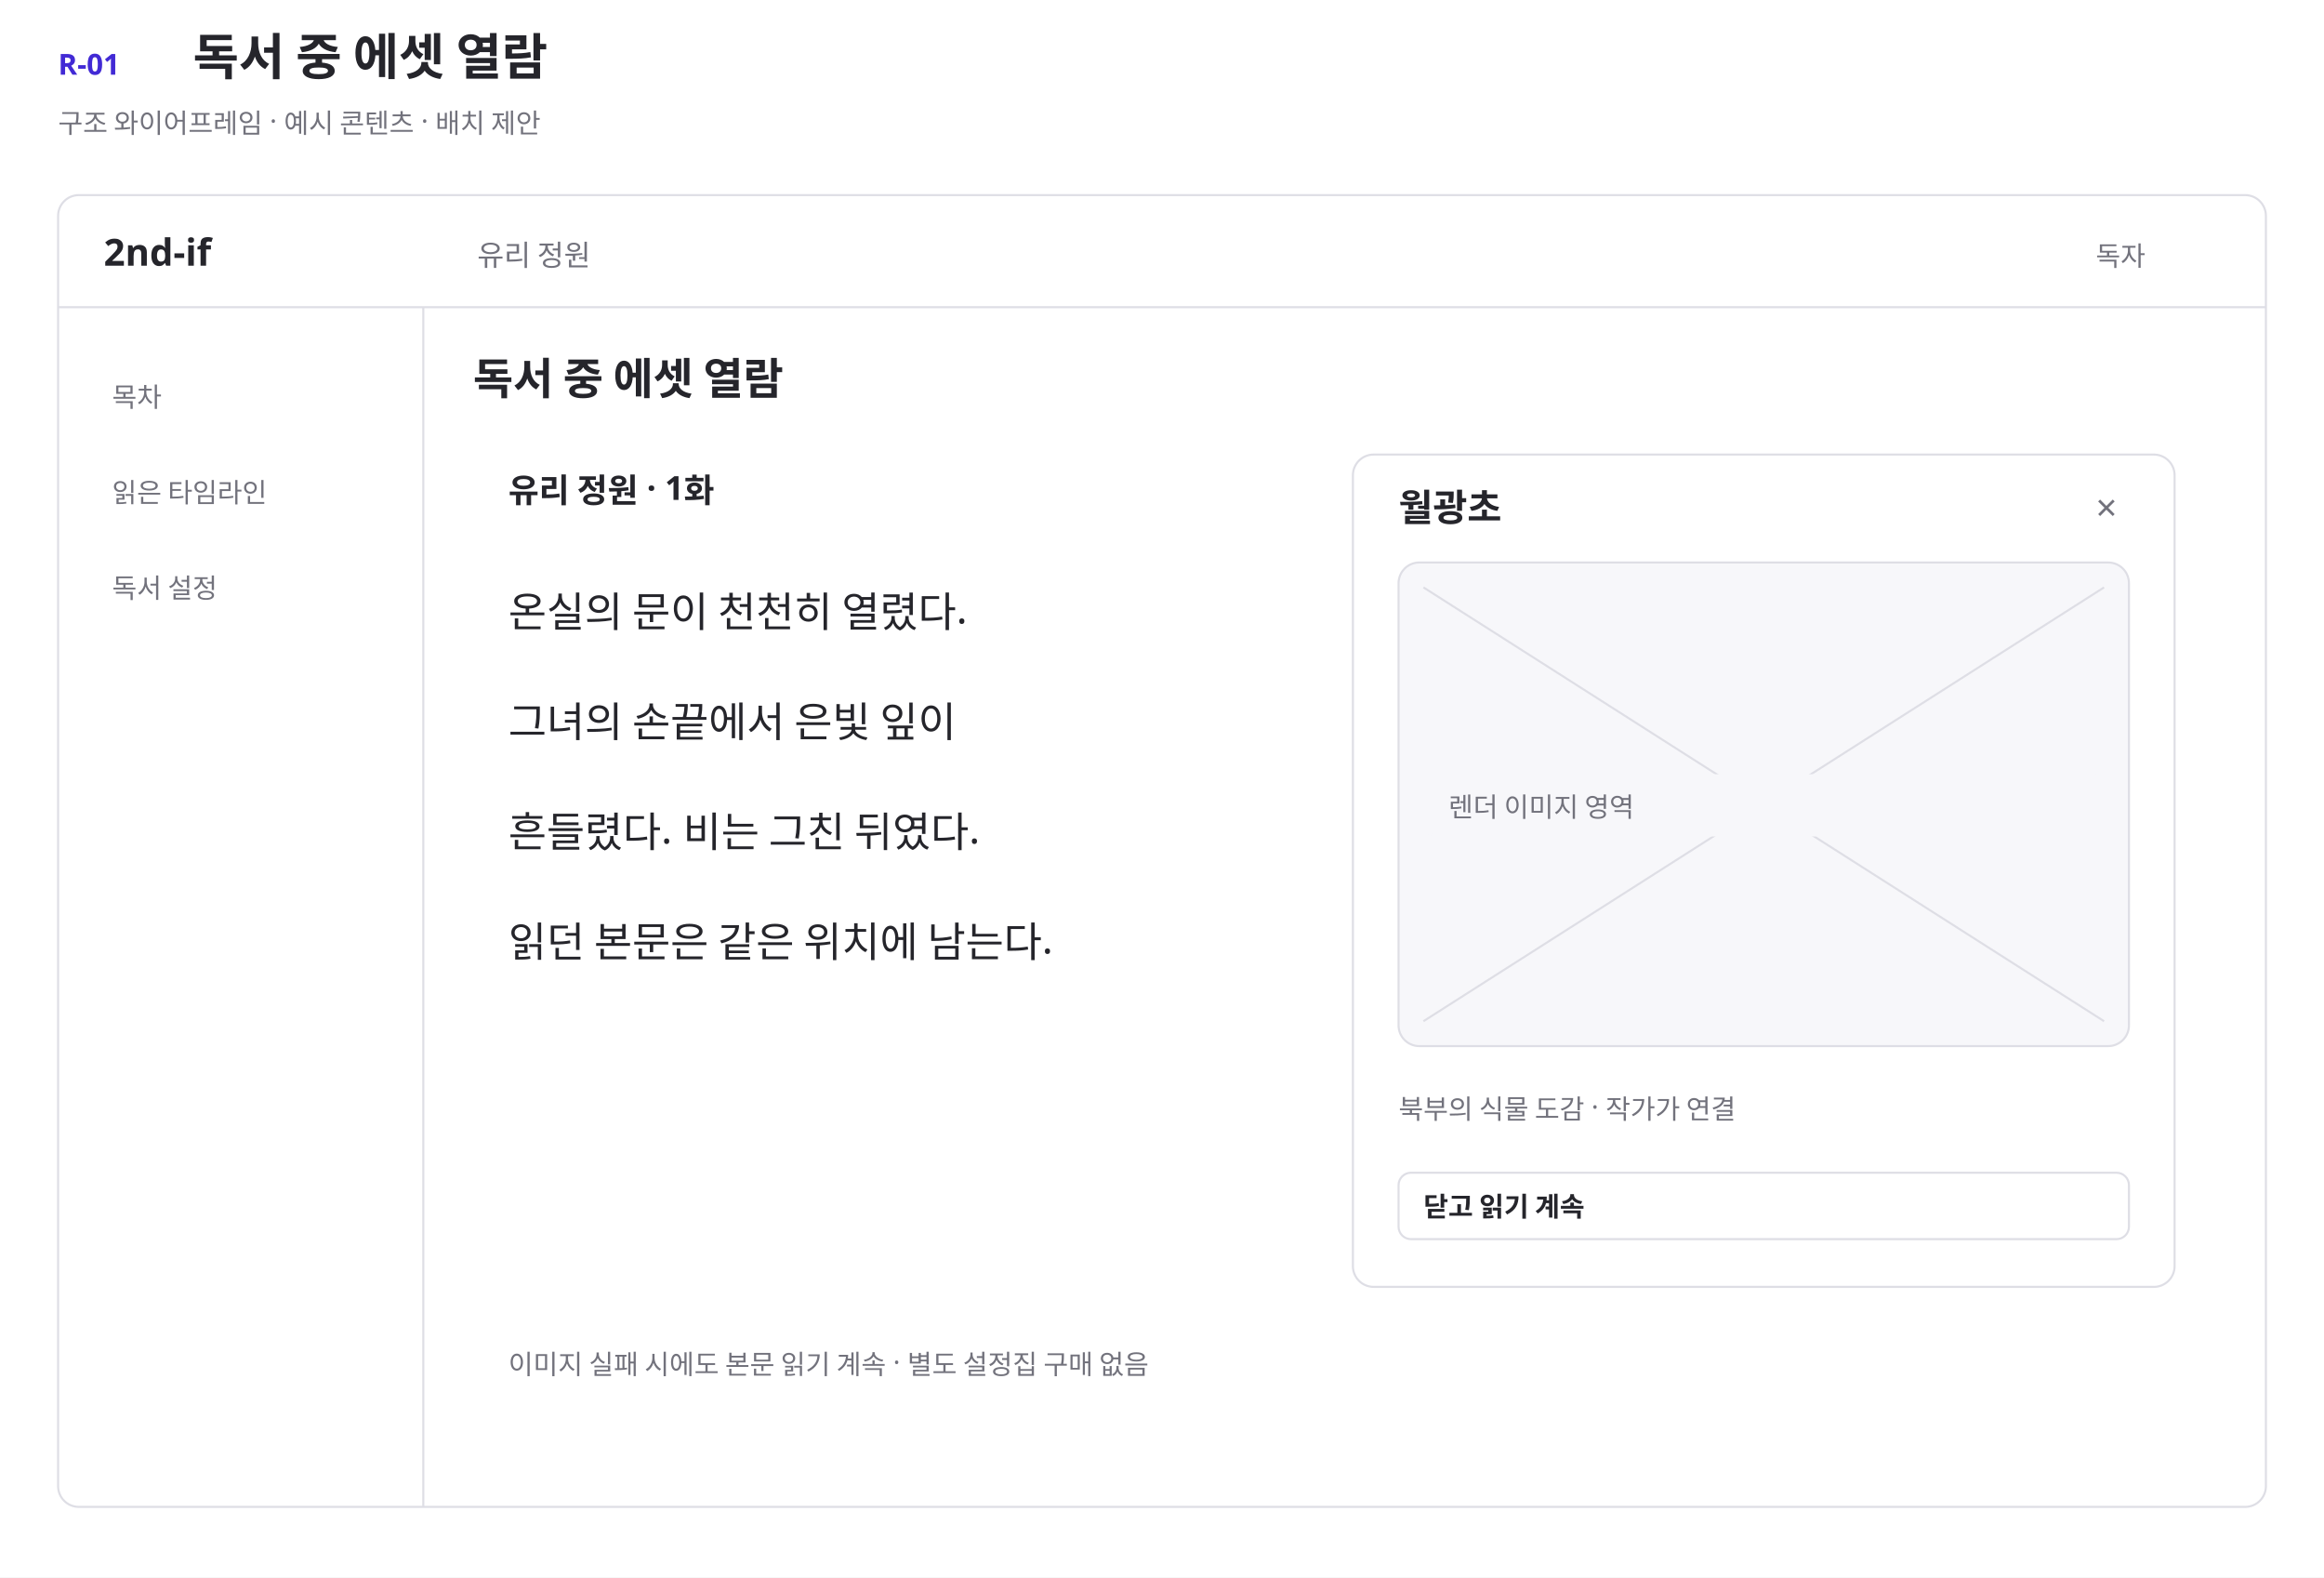
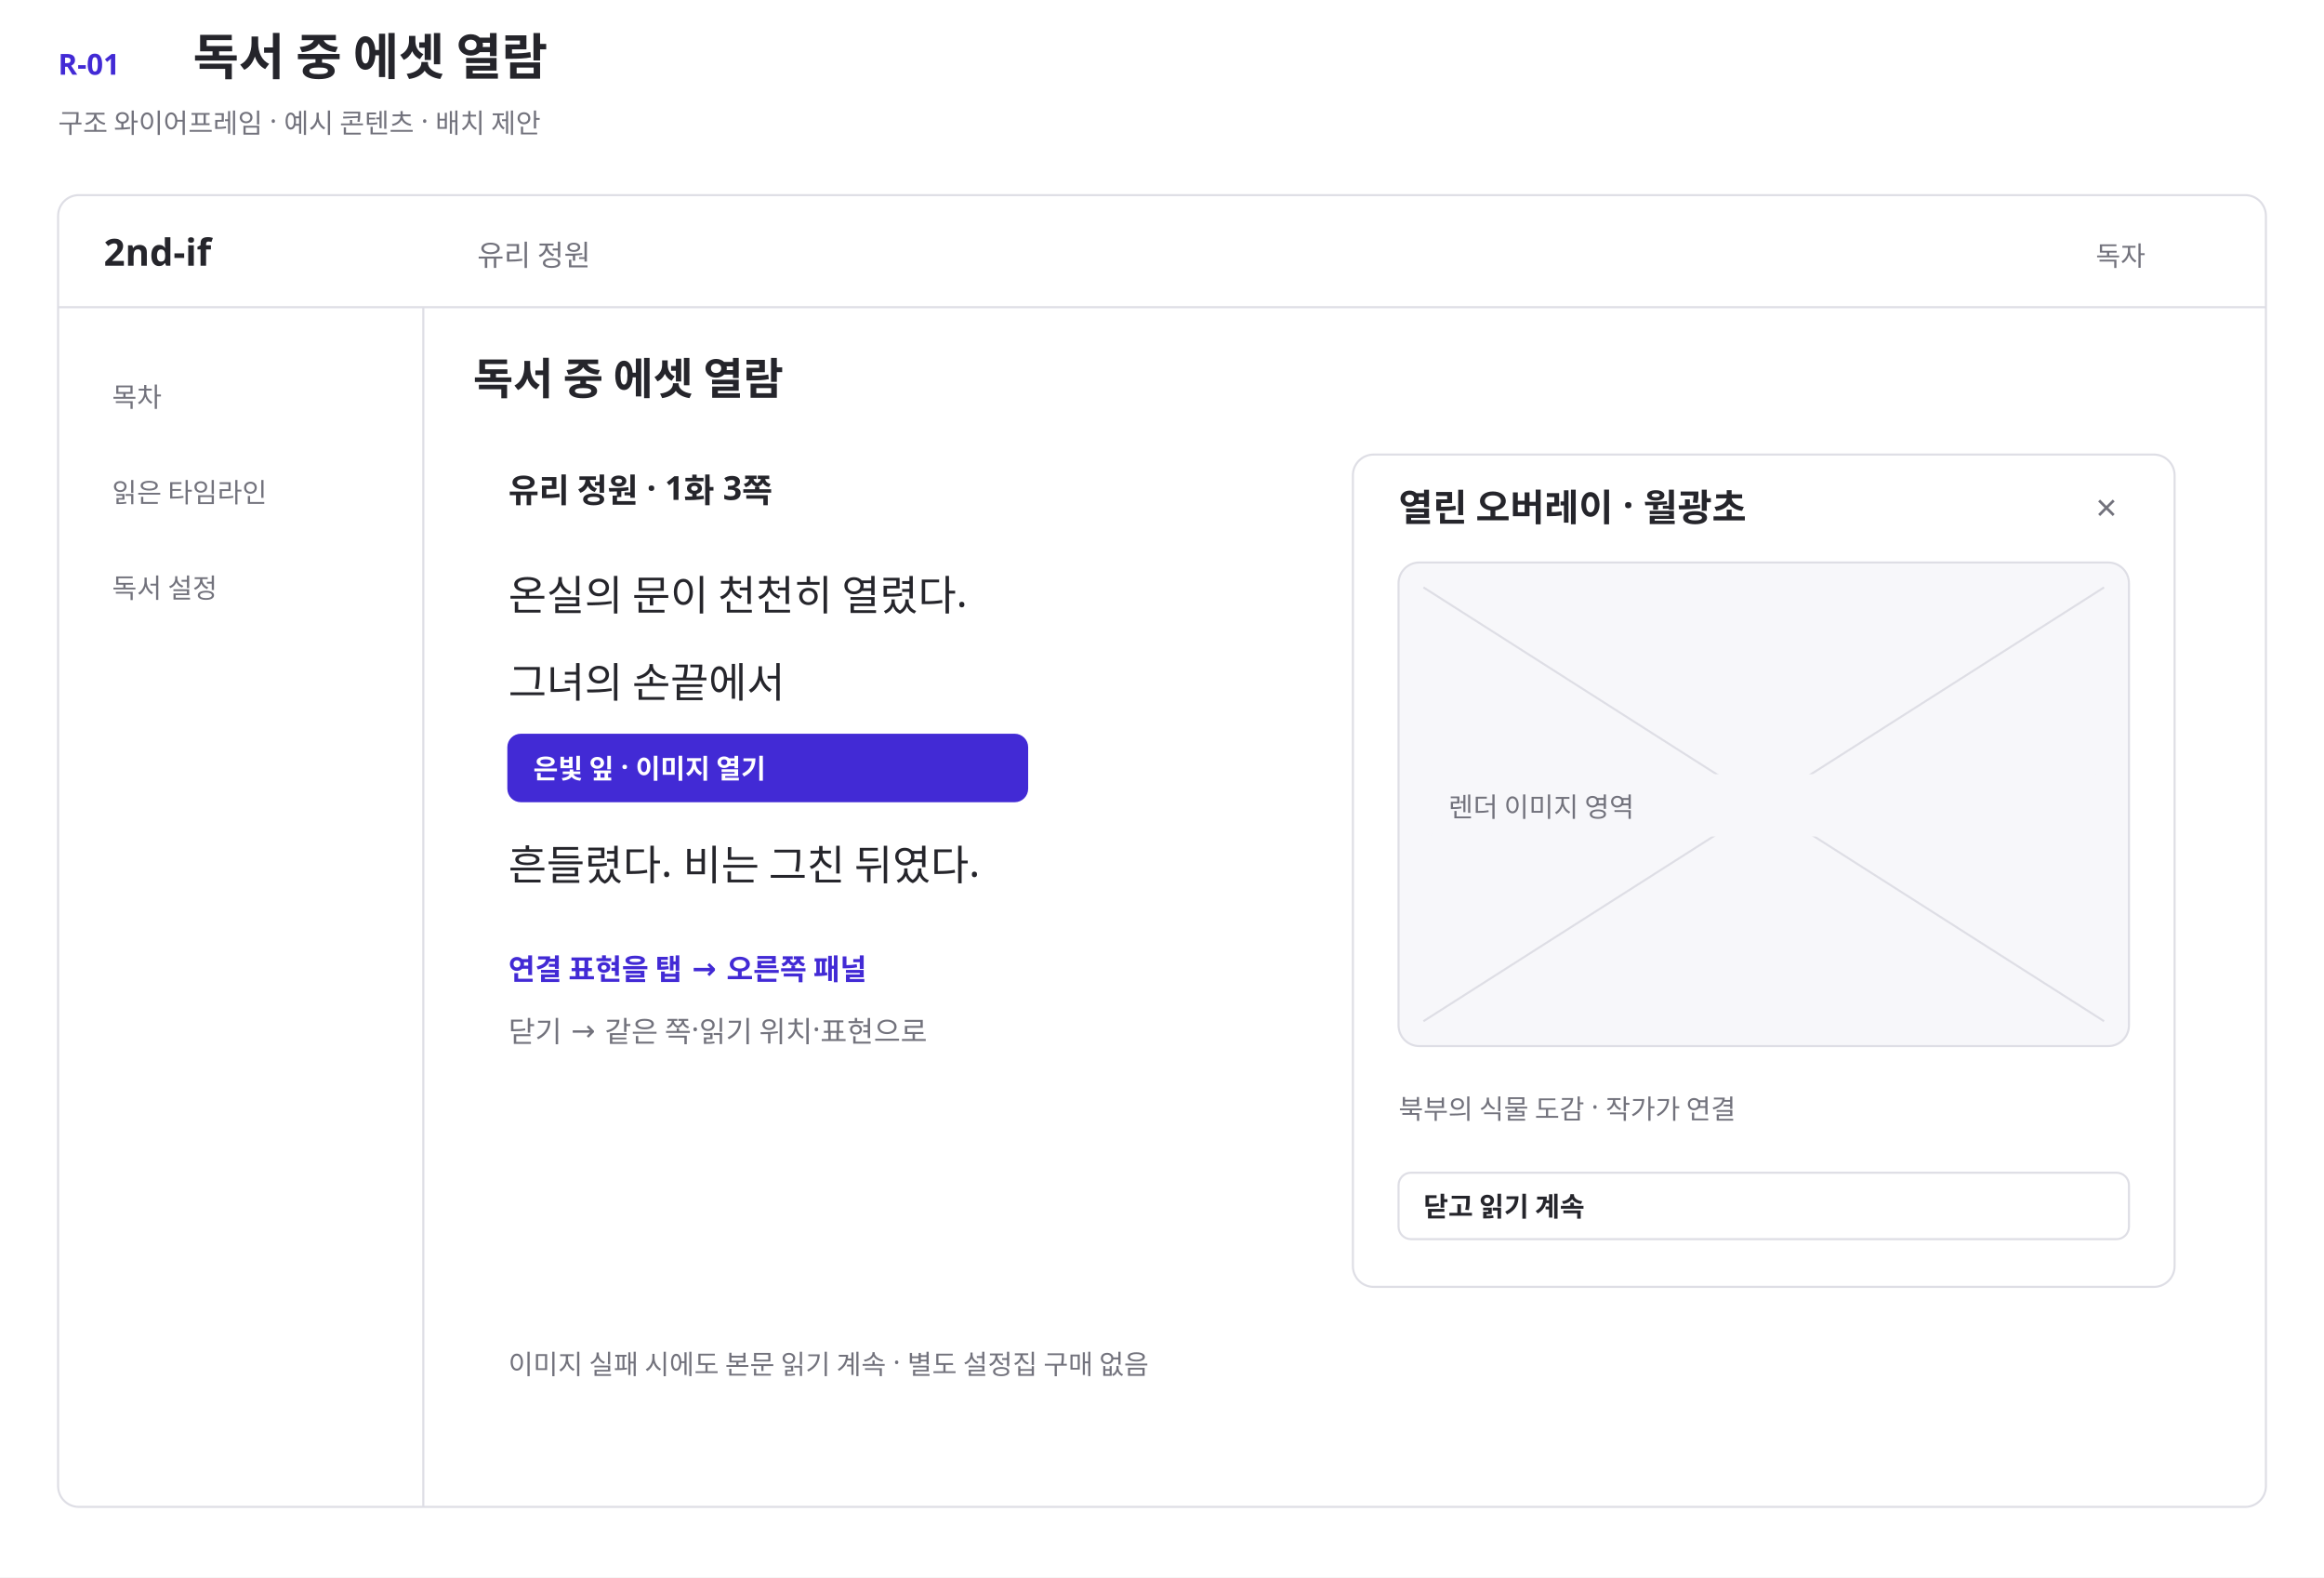
<svg xmlns="http://www.w3.org/2000/svg" width="1120" height="760" viewBox="0 0 1120 760">
  <rect width="1120" height="760" fill="white" />
  <text x="28" y="36" font-family="Apple SD Gothic Neo, sans-serif" font-size="14" font-weight="700" fill="#422ad5">R-01</text>
  <text x="93" y="36" font-family="Apple SD Gothic Neo, sans-serif" font-size="24" font-weight="700" fill="#25252b">독서 중 에셋 열람</text>
  <text x="28" y="64" font-family="Apple SD Gothic Neo, sans-serif" font-size="13" font-weight="400" fill="#72727c">구조 와이어프레임 · 예시 콘텐츠 · 배치 제안</text>
  <rect x="28" y="94" width="1064" height="632" rx="10" fill="white" stroke="#dedee5" />
  <text x="50" y="128" font-family="Apple SD Gothic Neo, sans-serif" font-size="18" font-weight="700" fill="#25252b">2nd-if</text>
  <text x="230" y="128" font-family="Apple SD Gothic Neo, sans-serif" font-size="14" font-weight="400" fill="#72727c">유리 정원</text>
  <text x="1010" y="128" font-family="Apple SD Gothic Neo, sans-serif" font-size="13" font-weight="400" fill="#72727c">독자</text>
  <path d="M28 148H1092" stroke="#dedee5" />
  <path d="M204 148L204 726" stroke="#dedee5" />
  <text x="54" y="196" font-family="Apple SD Gothic Neo, sans-serif" font-size="13" font-weight="400" fill="#72727c">목차</text>
  <text x="54" y="242" font-family="Apple SD Gothic Neo, sans-serif" font-size="13" font-weight="400" fill="#72727c">읽은 타임라인</text>
  <text x="54" y="288" font-family="Apple SD Gothic Neo, sans-serif" font-size="13" font-weight="400" fill="#72727c">독서 설정</text>
  <text x="228" y="190" font-family="Apple SD Gothic Neo, sans-serif" font-size="21" font-weight="700" fill="#25252b">독서 중 에셋 열람</text>
-   <text x="245" y="242" font-family="Apple SD Gothic Neo, sans-serif" font-size="16" font-weight="700" fill="#25252b">유리 정원 · 1화</text>
-   <text x="245" y="302" font-family="Apple SD Gothic Neo, sans-serif" font-size="20" font-weight="400" fill="#25252b">온실의 문이 천천히 열렸다.</text>
-   <text x="245" y="355" font-family="Apple SD Gothic Neo, sans-serif" font-size="20" font-weight="400" fill="#25252b">그녀의 손끝에서 은빛 잎이</text>
-   <text x="245" y="408" font-family="Apple SD Gothic Neo, sans-serif" font-size="20" font-weight="400" fill="#25252b">흔들렸다. 비는 그친 뒤였다.</text>
-   <text x="245" y="461" font-family="Apple SD Gothic Neo, sans-serif" font-size="20" font-weight="400" fill="#25252b">읽던 본문은 같은 위치에 남는다.</text>
+   <text x="245" y="242" font-family="Apple SD Gothic Neo, sans-serif" font-size="16" font-weight="700" fill="#25252b">유리 정원 · 1화 3쪽</text>
+   <text x="245" y="294" font-family="Apple SD Gothic Neo, sans-serif" font-size="20" font-weight="400" fill="#25252b">온실의 문이 천천히 열렸다.</text>
+   <text x="245" y="336" font-family="Apple SD Gothic Neo, sans-serif" font-size="20" font-weight="400" fill="#25252b">그녀의 손끝에서</text>
+   <rect x="245" y="354" width="250" height="32" rx="6" fill="#422ad5" stroke="#422ad5" />
+   <text x="257" y="375" font-family="Apple SD Gothic Neo, sans-serif" font-size="13" font-weight="700" fill="white">은빛 잎 · 이미지 열기</text>
+   <text x="245" y="424" font-family="Apple SD Gothic Neo, sans-serif" font-size="20" font-weight="400" fill="#25252b">흔들렸다. 비는 그친 뒤였다.</text>
+   <text x="245" y="472" font-family="Apple SD Gothic Neo, sans-serif" font-size="14" font-weight="700" fill="#422ad5">연결 표현을 탭 → 오른쪽 패널</text>
+   <text x="245" y="502" font-family="Apple SD Gothic Neo, sans-serif" font-size="14" font-weight="400" fill="#72727c">닫기 → 같은 쪽·읽기 위치·표현으로</text>
  <rect x="652" y="219" width="396" height="401" rx="10" fill="white" stroke="#dedee5" />
-   <text x="674" y="251" font-family="Apple SD Gothic Neo, sans-serif" font-size="18" font-weight="700" fill="#25252b">월광초</text>
+   <text x="674" y="251" font-family="Apple SD Gothic Neo, sans-serif" font-size="18" font-weight="700" fill="#25252b">열린 오버레이 · 월광초</text>
  <text x="1010" y="251" font-family="Apple SD Gothic Neo, sans-serif" font-size="18" font-weight="400" fill="#72727c">×</text>
  <rect x="674" y="271" width="352" height="233" rx="10" fill="#f7f7fa" stroke="#dedee5" />
  <path d="M686 283L1014 492" stroke="#dedee5" />
  <path d="M1014 283L686 492" stroke="#dedee5" />
  <rect x="688" y="373.5" width="324" height="29" rx="3" fill="#f7f7fa" stroke="#f7f7fa" />
  <text x="698" y="393.5" font-family="Apple SD Gothic Neo, sans-serif" font-size="13" font-weight="400" fill="#72727c">렌더 이미지 영역</text>
  <text x="674" y="539" font-family="Apple SD Gothic Neo, sans-serif" font-size="13" font-weight="400" fill="#72727c">북부의 식물 도감 · 작가가 연결</text>
  <rect x="674" y="565" width="352" height="32" rx="6" fill="white" stroke="#dedee5" />
  <text x="686" y="586" font-family="Apple SD Gothic Neo, sans-serif" font-size="13" font-weight="700" fill="#25252b">닫고 읽기 계속</text>
  <text x="245" y="662" font-family="Apple SD Gothic Neo, sans-serif" font-size="13" font-weight="400" fill="#72727c">이미지 실패 시에도 본문 읽기 계속 · 별도 설정집 구매 없음</text>
</svg>
